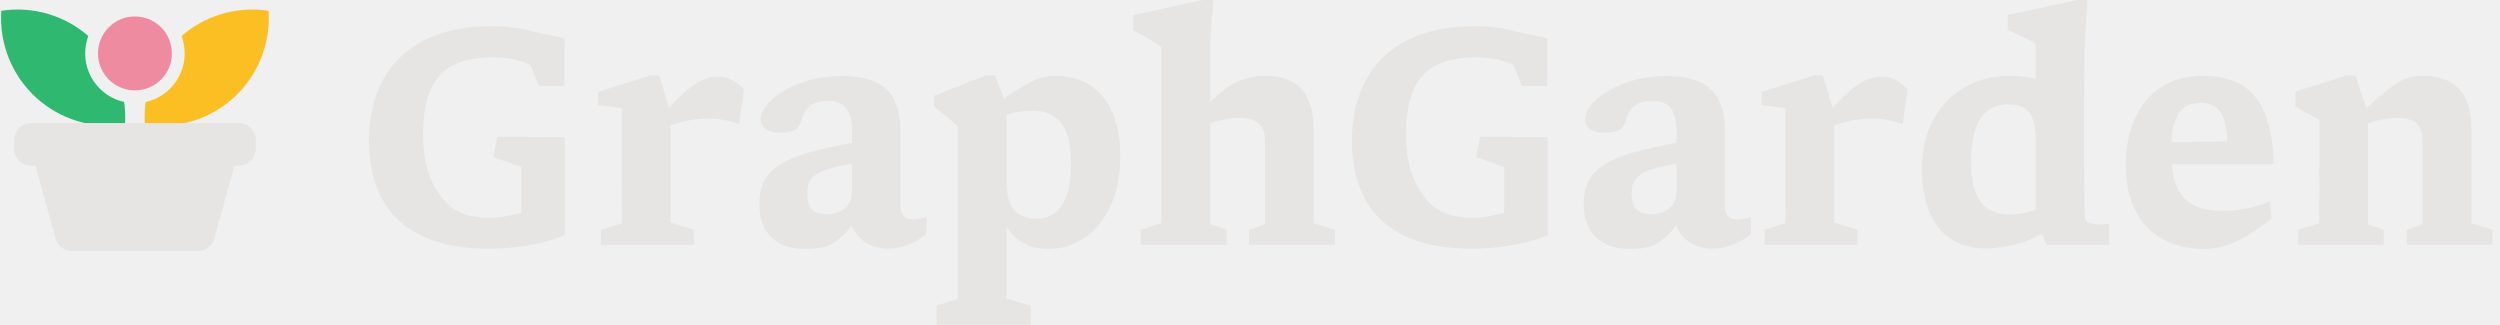
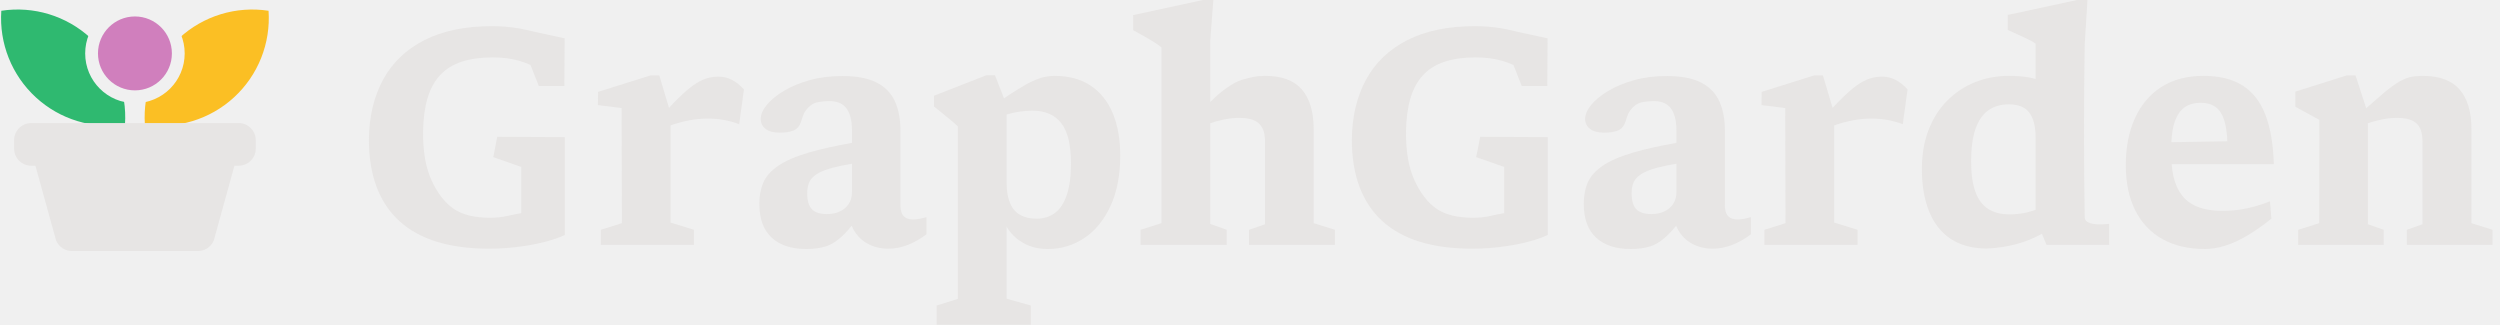
<svg xmlns="http://www.w3.org/2000/svg" width="342.6" height="44.5" viewBox="0 0 16227.5 2110">
  <g transform="translate(-240.2 -354.9) scale(92.3669)">
    <mask id="bud-ring">
      <rect width="24" height="24" fill="#fff" />
      <circle cx="12" cy="7.6" r="3.5" />
    </mask>
    <g mask="url(#bud-ring)">
      <path fill="#2fb970" d="M11.3 12.6A7.57 7.57 0 0 1 2.6 4.6 7.57 7.57 0 0 1 11.3 12.6z" />
      <path fill="#fbbf24" d="M12.7 12.6A7.57 7.57 0 0 1 21.4 4.6 7.57 7.57 0 0 1 12.7 12.6z" />
    </g>
-     <circle fill="#ee8ba1" cx="12" cy="7.6" r="2.6" />
+     <circle fill="#d07fbd" cx="12" cy="7.6" r="2.6" />
    <path fill="#e7e5e4" d="M4.7 12.5h14.6c.66 0 1.2.54 1.2 1.2v.6c0 .66-.54 1.2-1.2 1.2H19l-1.45 5.25a1.2 1.2 0 0 1-1.16.75H7.61a1.2 1.2 0 0 1-1.16-.75L5 15.5h-.3c-.66 0-1.2-.54-1.2-1.2v-.6c0-.66.54-1.2 1.2-1.2z" />
  </g>
  <g fill="#e7e5e4" transform="translate(2296.5 1591) scale(1 -1)">
    <path transform="translate(0 0)" d="M1365 64Q1258 15 1092 -9Q982 -25 874 -25Q680 -25 534 20Q388 65 290 154.5Q192 244 142 376.5Q92 509 92 683Q94 907 184 1073Q274 1239 452 1330Q630 1421 892 1421Q980 1421 1064 1407Q1116 1398 1170 1384L1364 1342L1362 1032L1196 1032L1142 1169Q1104 1186 1068 1196Q992 1218 896 1218Q780 1218 695 1190Q610 1162 555 1103Q500 1044 473 953Q446 862 444 737Q442 544 499 419.5Q556 295 641 235.5Q726 176 880 176Q940 176 990 187.5Q1040 199 1082 206L1082 506L900 570L926 702L1365 700Z" />
    <path transform="translate(1519 0)" d="M846 1093Q935 1093 1010 1010L979 784Q774 861 533 776L533 145L685 98L685 0L80 0L80 98L217 141L215 889L61 908L62 994L403 1101L460 1101L523 890Q553 923 580 949Q638 1007 682.5 1038Q727 1069 765.5 1081Q804 1093 846 1093Z" />
    <path transform="translate(2545 0)" d="M686 527Q612 515 560 501Q491 482 455.5 458.5Q420 435 407.5 405Q395 375 395 335Q395 264 425 232Q455 200 524 200Q571 200 608 217.5Q645 235 665.5 267Q686 299 686 340ZM684 124Q597 15 516 -10Q463 -27 388 -27Q244 -27 164 47Q84 121 84 267Q84 344 109.5 404Q135 464 205.5 513Q276 562 409 601Q520 633 686 663L686 744Q686 843 646 892Q609 937 528 934Q461 931 436 918Q398 897 375 856Q369 845 354 798Q341 758 306 743Q272 729 217 729Q155 729 124 754Q93 779 93 818Q93 861 132 909Q171 957 242.5 1000Q314 1043 410.5 1070Q507 1097 623 1097Q764 1097 846.5 1054.5Q929 1012 965 932.5Q1001 853 1001 743L1001 259Q1001 224 1010.5 204Q1020 184 1038 174.5Q1056 165 1085 165Q1103 165 1124 169Q1145 173 1170 180L1170 69Q1115 26 1051 0.5Q987 -25 922 -25Q847 -25 787 8Q718 45 684 124Z" />
    <path transform="translate(3723 0)" d="M513 118L513 -350L670 -394L670 -519L58 -519L58 -394L196 -351L196 769Q184 782 160 802Q136 822 105.5 847Q75 872 41 899L41 969L381 1102L437 1102L496 952Q542 984 580 1007Q637 1043 680 1063Q723 1083 756.5 1090.5Q790 1098 824 1098Q964 1098 1059 1034.5Q1154 971 1202.5 855Q1251 739 1251 581Q1251 387 1187 250.5Q1123 114 1016.5 43.5Q910 -27 781 -27Q695 -27 629.5 7.5Q564 42 523 102Q518 110 513 118ZM931 530Q931 710 867.5 791Q804 872 680 872Q644 872 603.5 866.5Q563 861 524 850Q518 849 513 847L513 402Q513 321 536 269Q559 217 602.5 193.5Q646 170 707 170Q777 170 827 207.5Q877 245 904 325Q931 405 931 530Z" />
    <path transform="translate(5055 0)" d="M611 0L51 0L51 98L187 141L187 1283Q175 1294 146 1312.5Q117 1331 79 1352.5Q41 1374 3 1395L3 1493L455 1591L524 1591L504 1328L504 928Q561 985 608 1018Q668 1060 708.5 1072Q749 1084 783.5 1091Q818 1098 861 1098Q1023 1098 1099.5 1009.5Q1176 921 1176 751L1176 141L1314 98L1314 0L756 0L756 98L860 134L860 671Q860 724 843 758Q826 792 790 808.5Q754 825 693 825Q639 825 582 812Q540 803 504 790L504 136L611 98Z" />
    <path transform="translate(6387 0)" d="M1365 64Q1258 15 1092 -9Q982 -25 874 -25Q680 -25 534 20Q388 65 290 154.5Q192 244 142 376.5Q92 509 92 683Q94 907 184 1073Q274 1239 452 1330Q630 1421 892 1421Q980 1421 1064 1407Q1116 1398 1170 1384L1364 1342L1362 1032L1196 1032L1142 1169Q1104 1186 1068 1196Q992 1218 896 1218Q780 1218 695 1190Q610 1162 555 1103Q500 1044 473 953Q446 862 444 737Q442 544 499 419.5Q556 295 641 235.5Q726 176 880 176Q940 176 990 187.5Q1040 199 1082 206L1082 506L900 570L926 702L1365 700Z" />
    <path transform="translate(7902 0)" d="M686 527Q612 515 560 501Q491 482 455.5 458.5Q420 435 407.5 405Q395 375 395 335Q395 264 425 232Q455 200 524 200Q571 200 608 217.5Q645 235 665.5 267Q686 299 686 340ZM684 124Q597 15 516 -10Q463 -27 388 -27Q244 -27 164 47Q84 121 84 267Q84 344 109.5 404Q135 464 205.5 513Q276 562 409 601Q520 633 686 663L686 744Q686 843 646 892Q609 937 528 934Q461 931 436 918Q398 897 375 856Q369 845 354 798Q341 758 306 743Q272 729 217 729Q155 729 124 754Q93 779 93 818Q93 861 132 909Q171 957 242.5 1000Q314 1043 410.5 1070Q507 1097 623 1097Q764 1097 846.5 1054.5Q929 1012 965 932.5Q1001 853 1001 743L1001 259Q1001 224 1010.5 204Q1020 184 1038 174.5Q1056 165 1085 165Q1103 165 1124 169Q1145 173 1170 180L1170 69Q1115 26 1051 0.5Q987 -25 922 -25Q847 -25 787 8Q718 45 684 124Z" />
    <path transform="translate(9080 0)" d="M846 1093Q935 1093 1010 1010L979 784Q774 861 533 776L533 145L685 98L685 0L80 0L80 98L217 141L215 889L61 908L62 994L403 1101L460 1101L523 890Q553 923 580 949Q638 1007 682.5 1038Q727 1069 765.5 1081Q804 1093 846 1093Z" />
    <path transform="translate(10102 0)" d="M820 1078L820 1308Q808 1317 776 1333Q744 1349 706 1366Q668 1383 639 1396L639 1494L1088 1591L1157 1591L1139 1300Q1130 738 1139 180Q1140 121 1298 136L1298 0L940 0L891 0L861 72Q709 -14 505 -24Q365 -24 270.5 37.5Q176 99 128.5 216Q81 333 81 491Q81 634 124.5 746.5Q168 859 246 937.5Q324 1016 426.5 1057Q529 1098 648 1098Q717 1098 775 1088Q798 1084 820 1078ZM820 698Q820 804 779.5 858.5Q739 913 645 913Q567 913 512.5 874Q458 835 429.5 753.5Q401 672 401 543Q401 421 429 344.5Q457 268 512.5 233Q568 198 653 198Q709 198 769 212Q794 219 820 227Z" />
    <path transform="translate(11428 0)" d="M740 673Q736 752 722 802Q702 868 663.5 895.5Q625 923 567 923Q504 923 461.5 893Q419 863 396 794Q380 744 376 667ZM585 1098Q739 1098 838 1036Q937 974 986.5 847Q1036 720 1042 524L378 524Q385 440 410 382Q446 298 519.5 259.5Q593 221 709 221Q769 221 822 229Q875 237 923.5 251Q972 265 1017 283L1026 170Q945 105 870 60.5Q795 16 726 -5.5Q657 -27 594 -27Q433 -27 318 37.5Q203 102 141.5 224Q80 346 80 518Q80 692 139.5 823Q199 954 311.5 1026Q424 1098 585 1098Z" />
    <path transform="translate(12548 0)" d="M786 98L888 134L888 671Q888 724 872 758Q856 792 819.5 808.5Q783 825 722 825Q667 825 611 812Q570 803 533 790L533 134Q534 134 636 98L636 0L80 0L80 98L217 141L218 812L62 897L62 996L396 1101L453 1101L522 888Q590 948 636 987Q696 1037 737 1060.5Q778 1084 812.5 1091Q847 1098 890 1098Q1052 1098 1129 1009.5Q1206 921 1206 751L1206 141L1343 98L1343 0L786 0Z" />
  </g>
</svg>
